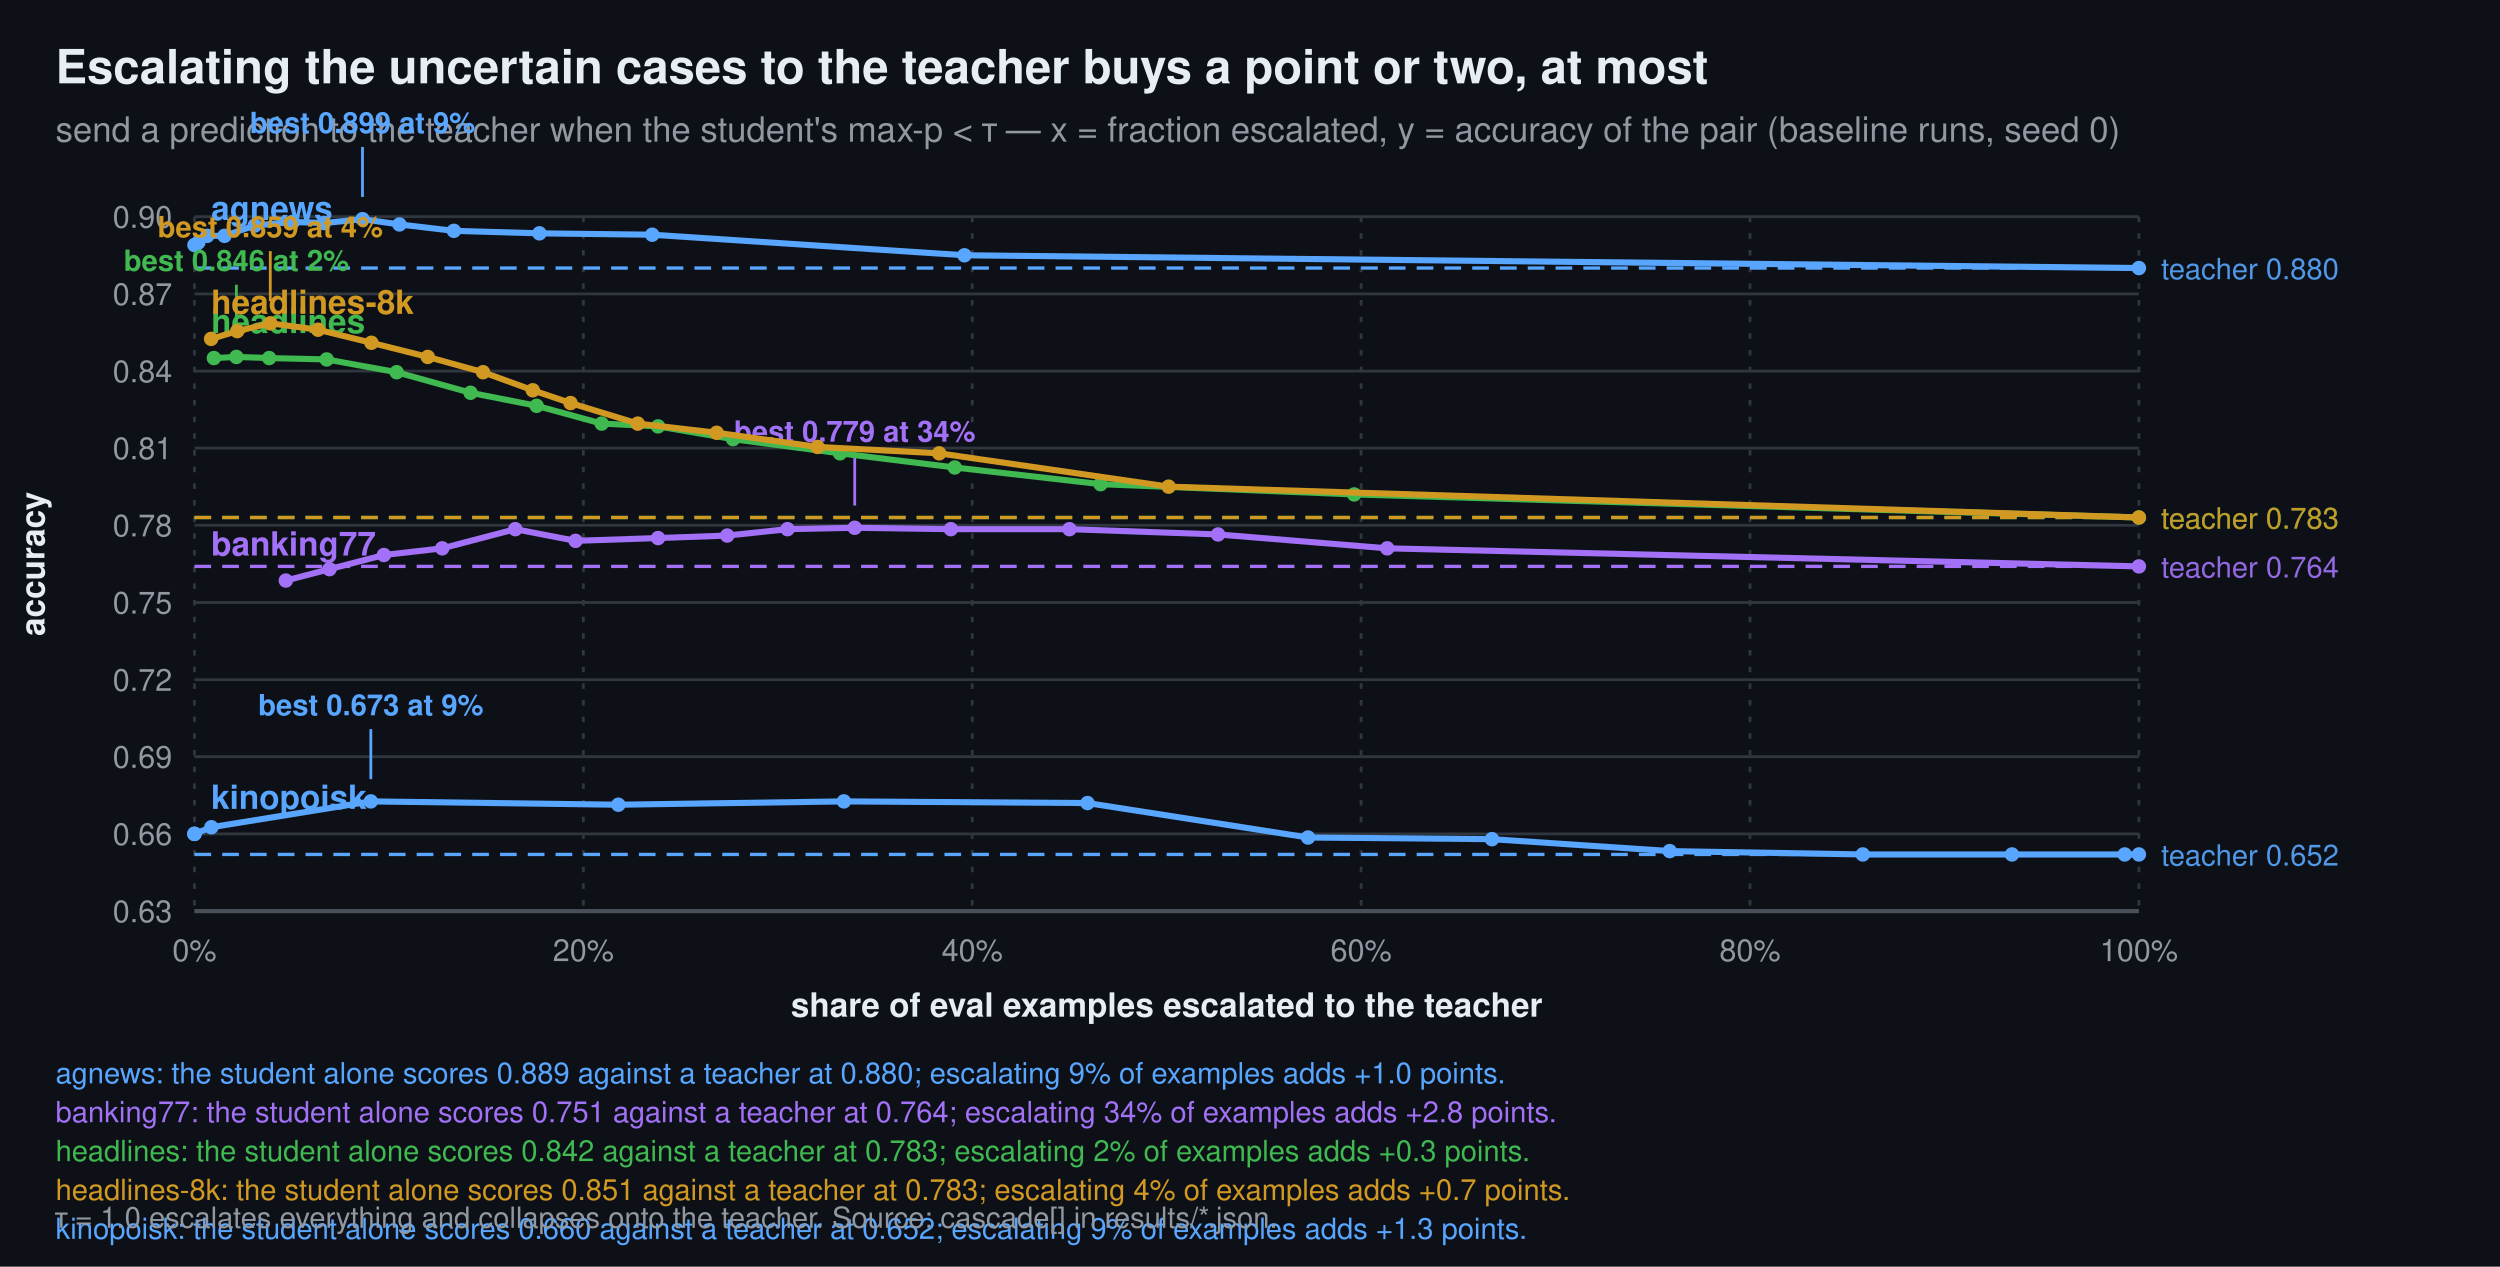
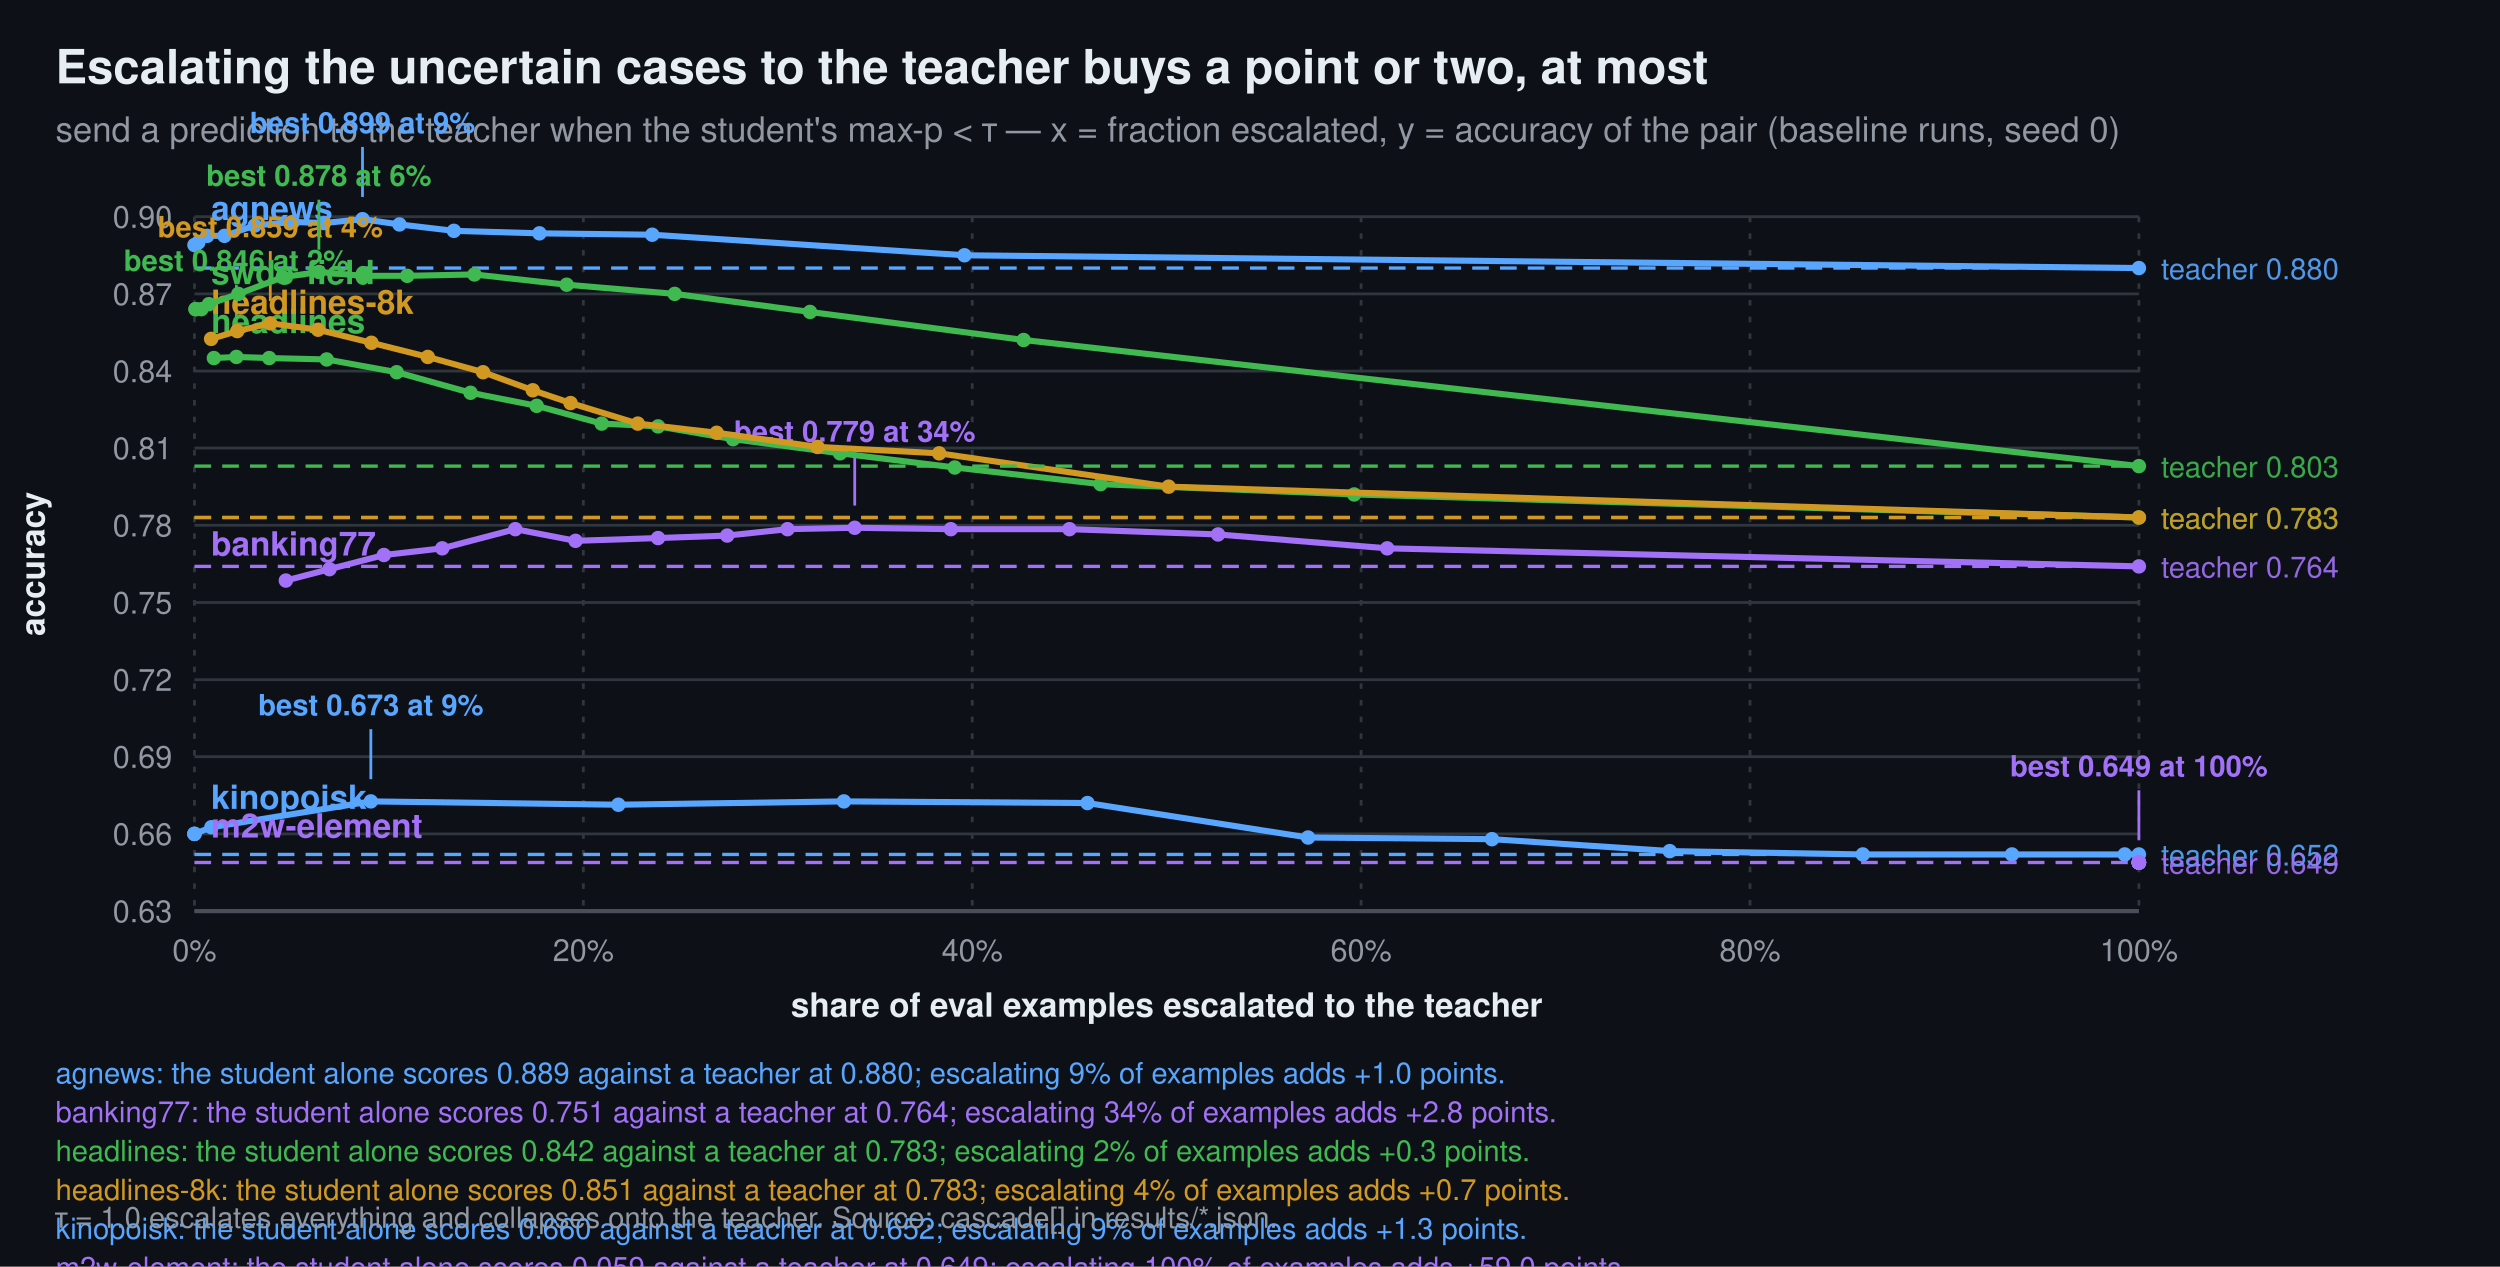
<svg xmlns="http://www.w3.org/2000/svg" width="900" height="456" viewBox="0 0 900 456" role="img" aria-label="Cascade curves: escalation rate versus accuracy for agnews and headlines">
  <rect x="0.0" y="0.0" width="900.0" height="456.0" fill="#0d1117" />
  <text x="20.0" y="30.0" fill="#e6edf3" font-family="-apple-system,BlinkMacSystemFont,Segoe UI,Helvetica,Arial,sans-serif" font-size="17" font-weight="700">Escalating the uncertain cases to the teacher buys a point or two, at most</text>
  <text x="20.0" y="51.0" fill="#9198a1" font-family="-apple-system,BlinkMacSystemFont,Segoe UI,Helvetica,Arial,sans-serif" font-size="12.5">send a prediction to the teacher when the student's max-p &lt; τ — x = fraction escalated, y = accuracy of the pair (baseline runs, seed 0)</text>
  <line x1="70.0" y1="328.0" x2="770.0" y2="328.0" stroke="#30363d" stroke-width="1" />
  <text x="62.0" y="332.0" fill="#9198a1" font-family="-apple-system,BlinkMacSystemFont,Segoe UI,Helvetica,Arial,sans-serif" font-size="11" text-anchor="end">0.63</text>
  <line x1="70.0" y1="300.2" x2="770.0" y2="300.2" stroke="#30363d" stroke-width="1" />
  <text x="62.0" y="304.2" fill="#9198a1" font-family="-apple-system,BlinkMacSystemFont,Segoe UI,Helvetica,Arial,sans-serif" font-size="11" text-anchor="end">0.66</text>
  <line x1="70.0" y1="272.4" x2="770.0" y2="272.4" stroke="#30363d" stroke-width="1" />
  <text x="62.0" y="276.4" fill="#9198a1" font-family="-apple-system,BlinkMacSystemFont,Segoe UI,Helvetica,Arial,sans-serif" font-size="11" text-anchor="end">0.69</text>
  <line x1="70.0" y1="244.7" x2="770.0" y2="244.7" stroke="#30363d" stroke-width="1" />
  <text x="62.0" y="248.7" fill="#9198a1" font-family="-apple-system,BlinkMacSystemFont,Segoe UI,Helvetica,Arial,sans-serif" font-size="11" text-anchor="end">0.72</text>
  <line x1="70.0" y1="216.9" x2="770.0" y2="216.9" stroke="#30363d" stroke-width="1" />
  <text x="62.0" y="220.9" fill="#9198a1" font-family="-apple-system,BlinkMacSystemFont,Segoe UI,Helvetica,Arial,sans-serif" font-size="11" text-anchor="end">0.75</text>
  <line x1="70.0" y1="189.1" x2="770.0" y2="189.1" stroke="#30363d" stroke-width="1" />
  <text x="62.0" y="193.1" fill="#9198a1" font-family="-apple-system,BlinkMacSystemFont,Segoe UI,Helvetica,Arial,sans-serif" font-size="11" text-anchor="end">0.78</text>
  <line x1="70.0" y1="161.3" x2="770.0" y2="161.3" stroke="#30363d" stroke-width="1" />
  <text x="62.0" y="165.3" fill="#9198a1" font-family="-apple-system,BlinkMacSystemFont,Segoe UI,Helvetica,Arial,sans-serif" font-size="11" text-anchor="end">0.81</text>
  <line x1="70.0" y1="133.6" x2="770.0" y2="133.6" stroke="#30363d" stroke-width="1" />
  <text x="62.0" y="137.6" fill="#9198a1" font-family="-apple-system,BlinkMacSystemFont,Segoe UI,Helvetica,Arial,sans-serif" font-size="11" text-anchor="end">0.84</text>
  <line x1="70.0" y1="105.8" x2="770.0" y2="105.8" stroke="#30363d" stroke-width="1" />
  <text x="62.0" y="109.8" fill="#9198a1" font-family="-apple-system,BlinkMacSystemFont,Segoe UI,Helvetica,Arial,sans-serif" font-size="11" text-anchor="end">0.87</text>
  <line x1="70.0" y1="78.0" x2="770.0" y2="78.0" stroke="#30363d" stroke-width="1" />
  <text x="62.0" y="82.0" fill="#9198a1" font-family="-apple-system,BlinkMacSystemFont,Segoe UI,Helvetica,Arial,sans-serif" font-size="11" text-anchor="end">0.90</text>
  <line x1="70.0" y1="78.0" x2="70.0" y2="328.0" stroke="#30363d" stroke-width="1" stroke-dasharray="2 4" />
  <text x="70.0" y="346.0" fill="#9198a1" font-family="-apple-system,BlinkMacSystemFont,Segoe UI,Helvetica,Arial,sans-serif" font-size="11" text-anchor="middle">0%</text>
  <line x1="210.0" y1="78.0" x2="210.0" y2="328.0" stroke="#30363d" stroke-width="1" stroke-dasharray="2 4" />
  <text x="210.0" y="346.0" fill="#9198a1" font-family="-apple-system,BlinkMacSystemFont,Segoe UI,Helvetica,Arial,sans-serif" font-size="11" text-anchor="middle">20%</text>
  <line x1="350.0" y1="78.0" x2="350.0" y2="328.0" stroke="#30363d" stroke-width="1" stroke-dasharray="2 4" />
  <text x="350.0" y="346.0" fill="#9198a1" font-family="-apple-system,BlinkMacSystemFont,Segoe UI,Helvetica,Arial,sans-serif" font-size="11" text-anchor="middle">40%</text>
  <line x1="490.0" y1="78.0" x2="490.0" y2="328.0" stroke="#30363d" stroke-width="1" stroke-dasharray="2 4" />
  <text x="490.0" y="346.0" fill="#9198a1" font-family="-apple-system,BlinkMacSystemFont,Segoe UI,Helvetica,Arial,sans-serif" font-size="11" text-anchor="middle">60%</text>
  <line x1="630.0" y1="78.0" x2="630.0" y2="328.0" stroke="#30363d" stroke-width="1" stroke-dasharray="2 4" />
  <text x="630.0" y="346.0" fill="#9198a1" font-family="-apple-system,BlinkMacSystemFont,Segoe UI,Helvetica,Arial,sans-serif" font-size="11" text-anchor="middle">80%</text>
  <line x1="770.0" y1="78.0" x2="770.0" y2="328.0" stroke="#30363d" stroke-width="1" stroke-dasharray="2 4" />
  <text x="770.0" y="346.0" fill="#9198a1" font-family="-apple-system,BlinkMacSystemFont,Segoe UI,Helvetica,Arial,sans-serif" font-size="11" text-anchor="middle">100%</text>
  <line x1="70.0" y1="328.0" x2="770.0" y2="328.0" stroke="#484f58" stroke-width="1.5" />
  <text x="420.0" y="366.0" fill="#e6edf3" font-family="-apple-system,BlinkMacSystemFont,Segoe UI,Helvetica,Arial,sans-serif" font-size="12" font-weight="600" text-anchor="middle">share of eval examples escalated to the teacher</text>
  <text transform="rotate(-90 16 203.0)" x="16.0" y="203.0" fill="#e6edf3" font-family="-apple-system,BlinkMacSystemFont,Segoe UI,Helvetica,Arial,sans-serif" font-size="12" font-weight="600" text-anchor="middle">accuracy</text>
  <line x1="70.0" y1="96.5" x2="770.0" y2="96.5" stroke="#58a6ff" stroke-width="1.2" stroke-dasharray="6 4" />
  <text x="778.0" y="100.5" fill="#58a6ff" font-family="-apple-system,BlinkMacSystemFont,Segoe UI,Helvetica,Arial,sans-serif" font-size="10.5" opacity="0.9">teacher 0.880</text>
  <polyline points="70.0,88.2 70.4,88.2 71.4,87.3 74.6,84.9 80.8,84.9 91.7,81.2 105.4,79.9 116.6,80.3 130.5,78.9 143.8,80.8 163.4,83.1 194.2,84.0 234.8,84.5 347.2,91.9 770.0,96.5" fill="none" stroke="#58a6ff" stroke-width="2.2" stroke-linejoin="round" stroke-linecap="round" />
  <circle cx="70.0" cy="88.2" r="2.6" fill="#58a6ff" />
  <circle cx="70.4" cy="88.2" r="2.6" fill="#58a6ff" />
  <circle cx="71.4" cy="87.3" r="2.6" fill="#58a6ff" />
  <circle cx="74.6" cy="84.9" r="2.6" fill="#58a6ff" />
  <circle cx="80.8" cy="84.9" r="2.6" fill="#58a6ff" />
  <circle cx="91.7" cy="81.2" r="2.6" fill="#58a6ff" />
  <circle cx="105.4" cy="79.9" r="2.6" fill="#58a6ff" />
  <circle cx="116.6" cy="80.3" r="2.6" fill="#58a6ff" />
  <circle cx="130.5" cy="78.9" r="2.6" fill="#58a6ff" />
  <circle cx="143.8" cy="80.8" r="2.6" fill="#58a6ff" />
  <circle cx="163.4" cy="83.1" r="2.6" fill="#58a6ff" />
  <circle cx="194.2" cy="84.0" r="2.6" fill="#58a6ff" />
  <circle cx="234.8" cy="84.5" r="2.6" fill="#58a6ff" />
  <circle cx="347.2" cy="91.9" r="2.6" fill="#58a6ff" />
  <circle cx="770.0" cy="96.5" r="2.6" fill="#58a6ff" />
  <text x="76.0" y="79.2" fill="#58a6ff" font-family="-apple-system,BlinkMacSystemFont,Segoe UI,Helvetica,Arial,sans-serif" font-size="12" font-weight="700">agnews</text>
  <line x1="130.5" y1="70.9" x2="130.5" y2="52.9" stroke="#58a6ff" stroke-width="1" />
  <text x="130.5" y="47.9" fill="#58a6ff" font-family="-apple-system,BlinkMacSystemFont,Segoe UI,Helvetica,Arial,sans-serif" font-size="10.5" font-weight="700" text-anchor="middle">best 0.899 at 9%</text>
  <line x1="70.0" y1="203.9" x2="770.0" y2="203.9" stroke="#a371f7" stroke-width="1.2" stroke-dasharray="6 4" />
  <text x="778.0" y="207.9" fill="#a371f7" font-family="-apple-system,BlinkMacSystemFont,Segoe UI,Helvetica,Arial,sans-serif" font-size="10.5" opacity="0.9">teacher 0.764</text>
  <polyline points="102.9,209.0 118.6,204.9 138.2,199.8 159.2,197.4 185.5,190.5 207.2,194.7 236.9,193.7 261.8,192.8 283.5,190.5 307.7,190.0 342.3,190.5 385.0,190.5 438.5,192.4 499.4,197.4 770.0,203.9" fill="none" stroke="#a371f7" stroke-width="2.2" stroke-linejoin="round" stroke-linecap="round" />
  <circle cx="102.9" cy="209.0" r="2.6" fill="#a371f7" />
  <circle cx="118.6" cy="204.9" r="2.6" fill="#a371f7" />
  <circle cx="138.2" cy="199.8" r="2.6" fill="#a371f7" />
  <circle cx="159.2" cy="197.4" r="2.6" fill="#a371f7" />
  <circle cx="185.5" cy="190.5" r="2.6" fill="#a371f7" />
  <circle cx="207.2" cy="194.7" r="2.6" fill="#a371f7" />
  <circle cx="236.9" cy="193.7" r="2.6" fill="#a371f7" />
  <circle cx="261.8" cy="192.8" r="2.6" fill="#a371f7" />
  <circle cx="283.5" cy="190.5" r="2.6" fill="#a371f7" />
  <circle cx="307.7" cy="190.0" r="2.6" fill="#a371f7" />
  <circle cx="342.3" cy="190.5" r="2.6" fill="#a371f7" />
  <circle cx="385.0" cy="190.5" r="2.6" fill="#a371f7" />
  <circle cx="438.5" cy="192.4" r="2.6" fill="#a371f7" />
  <circle cx="499.4" cy="197.4" r="2.6" fill="#a371f7" />
  <circle cx="770.0" cy="203.9" r="2.6" fill="#a371f7" />
  <text x="76.0" y="200.0" fill="#a371f7" font-family="-apple-system,BlinkMacSystemFont,Segoe UI,Helvetica,Arial,sans-serif" font-size="12" font-weight="700">banking77</text>
  <line x1="307.7" y1="182.0" x2="307.7" y2="164.0" stroke="#a371f7" stroke-width="1" />
  <text x="307.7" y="159.0" fill="#a371f7" font-family="-apple-system,BlinkMacSystemFont,Segoe UI,Helvetica,Arial,sans-serif" font-size="10.5" font-weight="700" text-anchor="middle">best 0.779 at 34%</text>
  <line x1="70.0" y1="186.3" x2="770.0" y2="186.3" stroke="#3fb950" stroke-width="1.2" stroke-dasharray="6 4" />
  <text x="778.0" y="190.3" fill="#3fb950" font-family="-apple-system,BlinkMacSystemFont,Segoe UI,Helvetica,Arial,sans-serif" font-size="10.5" opacity="0.9">teacher 0.783</text>
  <polyline points="77.0,128.9 85.1,128.5 96.9,128.9 117.6,129.4 142.8,134.0 169.4,141.4 193.2,146.1 216.6,152.5 236.9,153.5 263.9,158.1 302.4,163.2 343.7,168.3 396.2,174.3 487.5,178.0 770.0,186.3" fill="none" stroke="#3fb950" stroke-width="2.2" stroke-linejoin="round" stroke-linecap="round" />
  <circle cx="77.0" cy="128.9" r="2.6" fill="#3fb950" />
  <circle cx="85.1" cy="128.5" r="2.6" fill="#3fb950" />
  <circle cx="96.9" cy="128.9" r="2.6" fill="#3fb950" />
  <circle cx="117.6" cy="129.4" r="2.6" fill="#3fb950" />
  <circle cx="142.8" cy="134.0" r="2.6" fill="#3fb950" />
  <circle cx="169.4" cy="141.4" r="2.6" fill="#3fb950" />
  <circle cx="193.2" cy="146.1" r="2.6" fill="#3fb950" />
  <circle cx="216.6" cy="152.5" r="2.6" fill="#3fb950" />
  <circle cx="236.9" cy="153.5" r="2.6" fill="#3fb950" />
  <circle cx="263.9" cy="158.1" r="2.6" fill="#3fb950" />
  <circle cx="302.4" cy="163.2" r="2.6" fill="#3fb950" />
  <circle cx="343.7" cy="168.3" r="2.6" fill="#3fb950" />
  <circle cx="396.2" cy="174.3" r="2.6" fill="#3fb950" />
  <circle cx="487.5" cy="178.0" r="2.6" fill="#3fb950" />
  <circle cx="770.0" cy="186.3" r="2.6" fill="#3fb950" />
  <text x="76.0" y="119.9" fill="#3fb950" font-family="-apple-system,BlinkMacSystemFont,Segoe UI,Helvetica,Arial,sans-serif" font-size="12" font-weight="700">headlines</text>
  <line x1="85.1" y1="120.5" x2="85.1" y2="102.5" stroke="#3fb950" stroke-width="1" />
  <text x="85.1" y="97.5" fill="#3fb950" font-family="-apple-system,BlinkMacSystemFont,Segoe UI,Helvetica,Arial,sans-serif" font-size="10.5" font-weight="700" text-anchor="middle">best 0.846 at 2%</text>
  <line x1="70.0" y1="186.3" x2="770.0" y2="186.3" stroke="#d29922" stroke-width="1.2" stroke-dasharray="6 4" />
  <text x="778.0" y="190.3" fill="#d29922" font-family="-apple-system,BlinkMacSystemFont,Segoe UI,Helvetica,Arial,sans-serif" font-size="10.5" opacity="0.9">teacher 0.783</text>
  <polyline points="76.0,122.0 85.4,119.2 97.3,116.4 114.5,118.7 133.7,123.4 154.0,128.5 173.9,134.0 191.8,140.5 205.4,145.1 229.6,152.5 258.0,155.8 294.3,160.9 338.1,163.2 420.7,175.2 770.0,186.3" fill="none" stroke="#d29922" stroke-width="2.2" stroke-linejoin="round" stroke-linecap="round" />
  <circle cx="76.0" cy="122.0" r="2.6" fill="#d29922" />
  <circle cx="85.4" cy="119.2" r="2.6" fill="#d29922" />
  <circle cx="97.3" cy="116.4" r="2.6" fill="#d29922" />
  <circle cx="114.5" cy="118.7" r="2.6" fill="#d29922" />
  <circle cx="133.7" cy="123.4" r="2.6" fill="#d29922" />
  <circle cx="154.0" cy="128.5" r="2.6" fill="#d29922" />
  <circle cx="173.9" cy="134.0" r="2.6" fill="#d29922" />
  <circle cx="191.8" cy="140.5" r="2.6" fill="#d29922" />
  <circle cx="205.4" cy="145.1" r="2.6" fill="#d29922" />
  <circle cx="229.6" cy="152.5" r="2.6" fill="#d29922" />
  <circle cx="258.0" cy="155.8" r="2.6" fill="#d29922" />
  <circle cx="294.3" cy="160.9" r="2.6" fill="#d29922" />
  <circle cx="338.1" cy="163.2" r="2.6" fill="#d29922" />
  <circle cx="420.7" cy="175.2" r="2.6" fill="#d29922" />
  <circle cx="770.0" cy="186.3" r="2.6" fill="#d29922" />
  <text x="76.0" y="113.0" fill="#d29922" font-family="-apple-system,BlinkMacSystemFont,Segoe UI,Helvetica,Arial,sans-serif" font-size="12" font-weight="700">headlines-8k</text>
  <line x1="97.3" y1="108.4" x2="97.3" y2="90.4" stroke="#d29922" stroke-width="1" />
  <text x="97.3" y="85.4" fill="#d29922" font-family="-apple-system,BlinkMacSystemFont,Segoe UI,Helvetica,Arial,sans-serif" font-size="10.5" font-weight="700" text-anchor="middle">best 0.859 at 4%</text>
  <line x1="70.0" y1="307.6" x2="770.0" y2="307.6" stroke="#58a6ff" stroke-width="1.2" stroke-dasharray="6 4" />
  <text x="778.0" y="311.6" fill="#58a6ff" font-family="-apple-system,BlinkMacSystemFont,Segoe UI,Helvetica,Arial,sans-serif" font-size="10.5" opacity="0.9">teacher 0.652</text>
  <polyline points="70.0,300.2 70.0,300.2 70.0,300.2 76.1,297.8 133.5,288.5 222.6,289.7 303.8,288.5 391.5,289.1 470.9,301.5 537.1,302.1 601.1,306.4 670.6,307.6 724.3,307.6 764.9,307.6 770.0,307.6" fill="none" stroke="#58a6ff" stroke-width="2.2" stroke-linejoin="round" stroke-linecap="round" />
  <circle cx="70.0" cy="300.2" r="2.6" fill="#58a6ff" />
  <circle cx="70.0" cy="300.2" r="2.6" fill="#58a6ff" />
  <circle cx="70.0" cy="300.2" r="2.6" fill="#58a6ff" />
  <circle cx="76.1" cy="297.8" r="2.6" fill="#58a6ff" />
  <circle cx="133.5" cy="288.5" r="2.6" fill="#58a6ff" />
  <circle cx="222.6" cy="289.7" r="2.6" fill="#58a6ff" />
  <circle cx="303.8" cy="288.5" r="2.6" fill="#58a6ff" />
  <circle cx="391.5" cy="289.1" r="2.6" fill="#58a6ff" />
  <circle cx="470.9" cy="301.5" r="2.6" fill="#58a6ff" />
  <circle cx="537.1" cy="302.1" r="2.6" fill="#58a6ff" />
  <circle cx="601.1" cy="306.4" r="2.6" fill="#58a6ff" />
  <circle cx="670.6" cy="307.6" r="2.6" fill="#58a6ff" />
  <circle cx="724.3" cy="307.6" r="2.6" fill="#58a6ff" />
  <circle cx="764.9" cy="307.6" r="2.6" fill="#58a6ff" />
  <circle cx="770.0" cy="307.6" r="2.6" fill="#58a6ff" />
  <text x="76.0" y="291.2" fill="#58a6ff" font-family="-apple-system,BlinkMacSystemFont,Segoe UI,Helvetica,Arial,sans-serif" font-size="12" font-weight="700">kinopoisk</text>
  <line x1="133.5" y1="280.5" x2="133.5" y2="262.5" stroke="#58a6ff" stroke-width="1" />
  <text x="133.5" y="257.5" fill="#58a6ff" font-family="-apple-system,BlinkMacSystemFont,Segoe UI,Helvetica,Arial,sans-serif" font-size="10.5" font-weight="700" text-anchor="middle">best 0.673 at 9%</text>
+   <line x1="70.0" y1="310.5" x2="770.0" y2="310.5" stroke="#a371f7" stroke-width="1.2" stroke-dasharray="6 4" />
+   <text x="778.0" y="314.5" fill="#a371f7" font-family="-apple-system,BlinkMacSystemFont,Segoe UI,Helvetica,Arial,sans-serif" font-size="10.5" opacity="0.9">teacher 0.649</text>
+   <polyline points="770.0,310.5 770.0,310.5 770.0,310.5 770.0,310.5 770.0,310.5 770.0,310.5 770.0,310.5 770.0,310.5 770.0,310.5 770.0,310.5 770.0,310.5 770.0,310.5 770.0,310.5 770.0,310.5 770.0,310.5" fill="none" stroke="#a371f7" stroke-width="2.2" stroke-linejoin="round" stroke-linecap="round" />
+   <circle cx="770.0" cy="310.5" r="2.6" fill="#a371f7" />
+   <circle cx="770.0" cy="310.5" r="2.6" fill="#a371f7" />
+   <circle cx="770.0" cy="310.5" r="2.6" fill="#a371f7" />
+   <circle cx="770.0" cy="310.5" r="2.6" fill="#a371f7" />
+   <circle cx="770.0" cy="310.5" r="2.6" fill="#a371f7" />
+   <circle cx="770.0" cy="310.5" r="2.6" fill="#a371f7" />
+   <circle cx="770.0" cy="310.5" r="2.6" fill="#a371f7" />
+   <circle cx="770.0" cy="310.5" r="2.6" fill="#a371f7" />
+   <circle cx="770.0" cy="310.5" r="2.6" fill="#a371f7" />
+   <circle cx="770.0" cy="310.5" r="2.6" fill="#a371f7" />
+   <circle cx="770.0" cy="310.5" r="2.6" fill="#a371f7" />
+   <circle cx="770.0" cy="310.5" r="2.6" fill="#a371f7" />
+   <circle cx="770.0" cy="310.5" r="2.6" fill="#a371f7" />
+   <circle cx="770.0" cy="310.5" r="2.6" fill="#a371f7" />
+   <circle cx="770.0" cy="310.5" r="2.6" fill="#a371f7" />
+   <text x="76.0" y="301.5" fill="#a371f7" font-family="-apple-system,BlinkMacSystemFont,Segoe UI,Helvetica,Arial,sans-serif" font-size="12" font-weight="700">m2w-element</text>
+   <line x1="770.0" y1="302.5" x2="770.0" y2="284.5" stroke="#a371f7" stroke-width="1" />
+   <text x="770.0" y="279.5" fill="#a371f7" font-family="-apple-system,BlinkMacSystemFont,Segoe UI,Helvetica,Arial,sans-serif" font-size="10.5" font-weight="700" text-anchor="middle">best 0.649 at 100%</text>
+   <line x1="70.0" y1="167.8" x2="770.0" y2="167.8" stroke="#3fb950" stroke-width="1.2" stroke-dasharray="6 4" />
+   <text x="778.0" y="171.8" fill="#3fb950" font-family="-apple-system,BlinkMacSystemFont,Segoe UI,Helvetica,Arial,sans-serif" font-size="10.5" opacity="0.9">teacher 0.803</text>
+   <polyline points="70.4,111.3 70.4,111.3 72.5,111.3 75.2,109.5 85.8,105.8 101.8,99.8 114.8,97.9 130.5,99.3 146.6,99.3 170.8,98.8 204.0,102.5 242.9,105.8 291.6,112.3 368.5,122.4 770.0,167.8" fill="none" stroke="#3fb950" stroke-width="2.2" stroke-linejoin="round" stroke-linecap="round" />
+   <circle cx="70.4" cy="111.3" r="2.6" fill="#3fb950" />
+   <circle cx="70.4" cy="111.3" r="2.6" fill="#3fb950" />
+   <circle cx="72.5" cy="111.3" r="2.6" fill="#3fb950" />
+   <circle cx="75.2" cy="109.5" r="2.6" fill="#3fb950" />
+   <circle cx="85.8" cy="105.8" r="2.6" fill="#3fb950" />
+   <circle cx="101.8" cy="99.8" r="2.6" fill="#3fb950" />
+   <circle cx="114.8" cy="97.9" r="2.6" fill="#3fb950" />
+   <circle cx="130.5" cy="99.3" r="2.6" fill="#3fb950" />
+   <circle cx="146.6" cy="99.3" r="2.6" fill="#3fb950" />
+   <circle cx="170.8" cy="98.8" r="2.6" fill="#3fb950" />
+   <circle cx="204.0" cy="102.5" r="2.6" fill="#3fb950" />
+   <circle cx="242.9" cy="105.8" r="2.6" fill="#3fb950" />
+   <circle cx="291.6" cy="112.3" r="2.6" fill="#3fb950" />
+   <circle cx="368.5" cy="122.4" r="2.6" fill="#3fb950" />
+   <circle cx="770.0" cy="167.8" r="2.6" fill="#3fb950" />
+   <text x="76.0" y="102.3" fill="#3fb950" font-family="-apple-system,BlinkMacSystemFont,Segoe UI,Helvetica,Arial,sans-serif" font-size="12" font-weight="700">swde-field</text>
+   <line x1="114.8" y1="89.9" x2="114.8" y2="71.9" stroke="#3fb950" stroke-width="1" />
+   <text x="114.8" y="66.9" fill="#3fb950" font-family="-apple-system,BlinkMacSystemFont,Segoe UI,Helvetica,Arial,sans-serif" font-size="10.5" font-weight="700" text-anchor="middle">best 0.878 at 6%</text>
  <text x="20.0" y="390.0" fill="#58a6ff" font-family="-apple-system,BlinkMacSystemFont,Segoe UI,Helvetica,Arial,sans-serif" font-size="10.5">agnews: the student alone scores 0.889 against a teacher at 0.880; escalating 9% of examples adds +1.0 points.</text>
  <text x="20.0" y="404.0" fill="#a371f7" font-family="-apple-system,BlinkMacSystemFont,Segoe UI,Helvetica,Arial,sans-serif" font-size="10.5">banking77: the student alone scores 0.751 against a teacher at 0.764; escalating 34% of examples adds +2.8 points.</text>
  <text x="20.0" y="418.0" fill="#3fb950" font-family="-apple-system,BlinkMacSystemFont,Segoe UI,Helvetica,Arial,sans-serif" font-size="10.5">headlines: the student alone scores 0.842 against a teacher at 0.783; escalating 2% of examples adds +0.3 points.</text>
  <text x="20.0" y="432.0" fill="#d29922" font-family="-apple-system,BlinkMacSystemFont,Segoe UI,Helvetica,Arial,sans-serif" font-size="10.5">headlines-8k: the student alone scores 0.851 against a teacher at 0.783; escalating 4% of examples adds +0.7 points.</text>
  <text x="20.0" y="446.0" fill="#58a6ff" font-family="-apple-system,BlinkMacSystemFont,Segoe UI,Helvetica,Arial,sans-serif" font-size="10.5">kinopoisk: the student alone scores 0.660 against a teacher at 0.652; escalating 9% of examples adds +1.3 points.</text>
+   <text x="20.0" y="460.0" fill="#a371f7" font-family="-apple-system,BlinkMacSystemFont,Segoe UI,Helvetica,Arial,sans-serif" font-size="10.5">m2w-element: the student alone scores 0.059 against a teacher at 0.649; escalating 100% of examples adds +59.0 points.</text>
+   <text x="20.0" y="474.0" fill="#3fb950" font-family="-apple-system,BlinkMacSystemFont,Segoe UI,Helvetica,Arial,sans-serif" font-size="10.5">swde-field: the student alone scores 0.863 against a teacher at 0.803; escalating 6% of examples adds +1.5 points.</text>
  <text x="20.0" y="442.0" fill="#9198a1" font-family="-apple-system,BlinkMacSystemFont,Segoe UI,Helvetica,Arial,sans-serif" font-size="10.5">τ = 1.0 escalates everything and collapses onto the teacher. Source: cascade[] in results/*.json.</text>
</svg>
